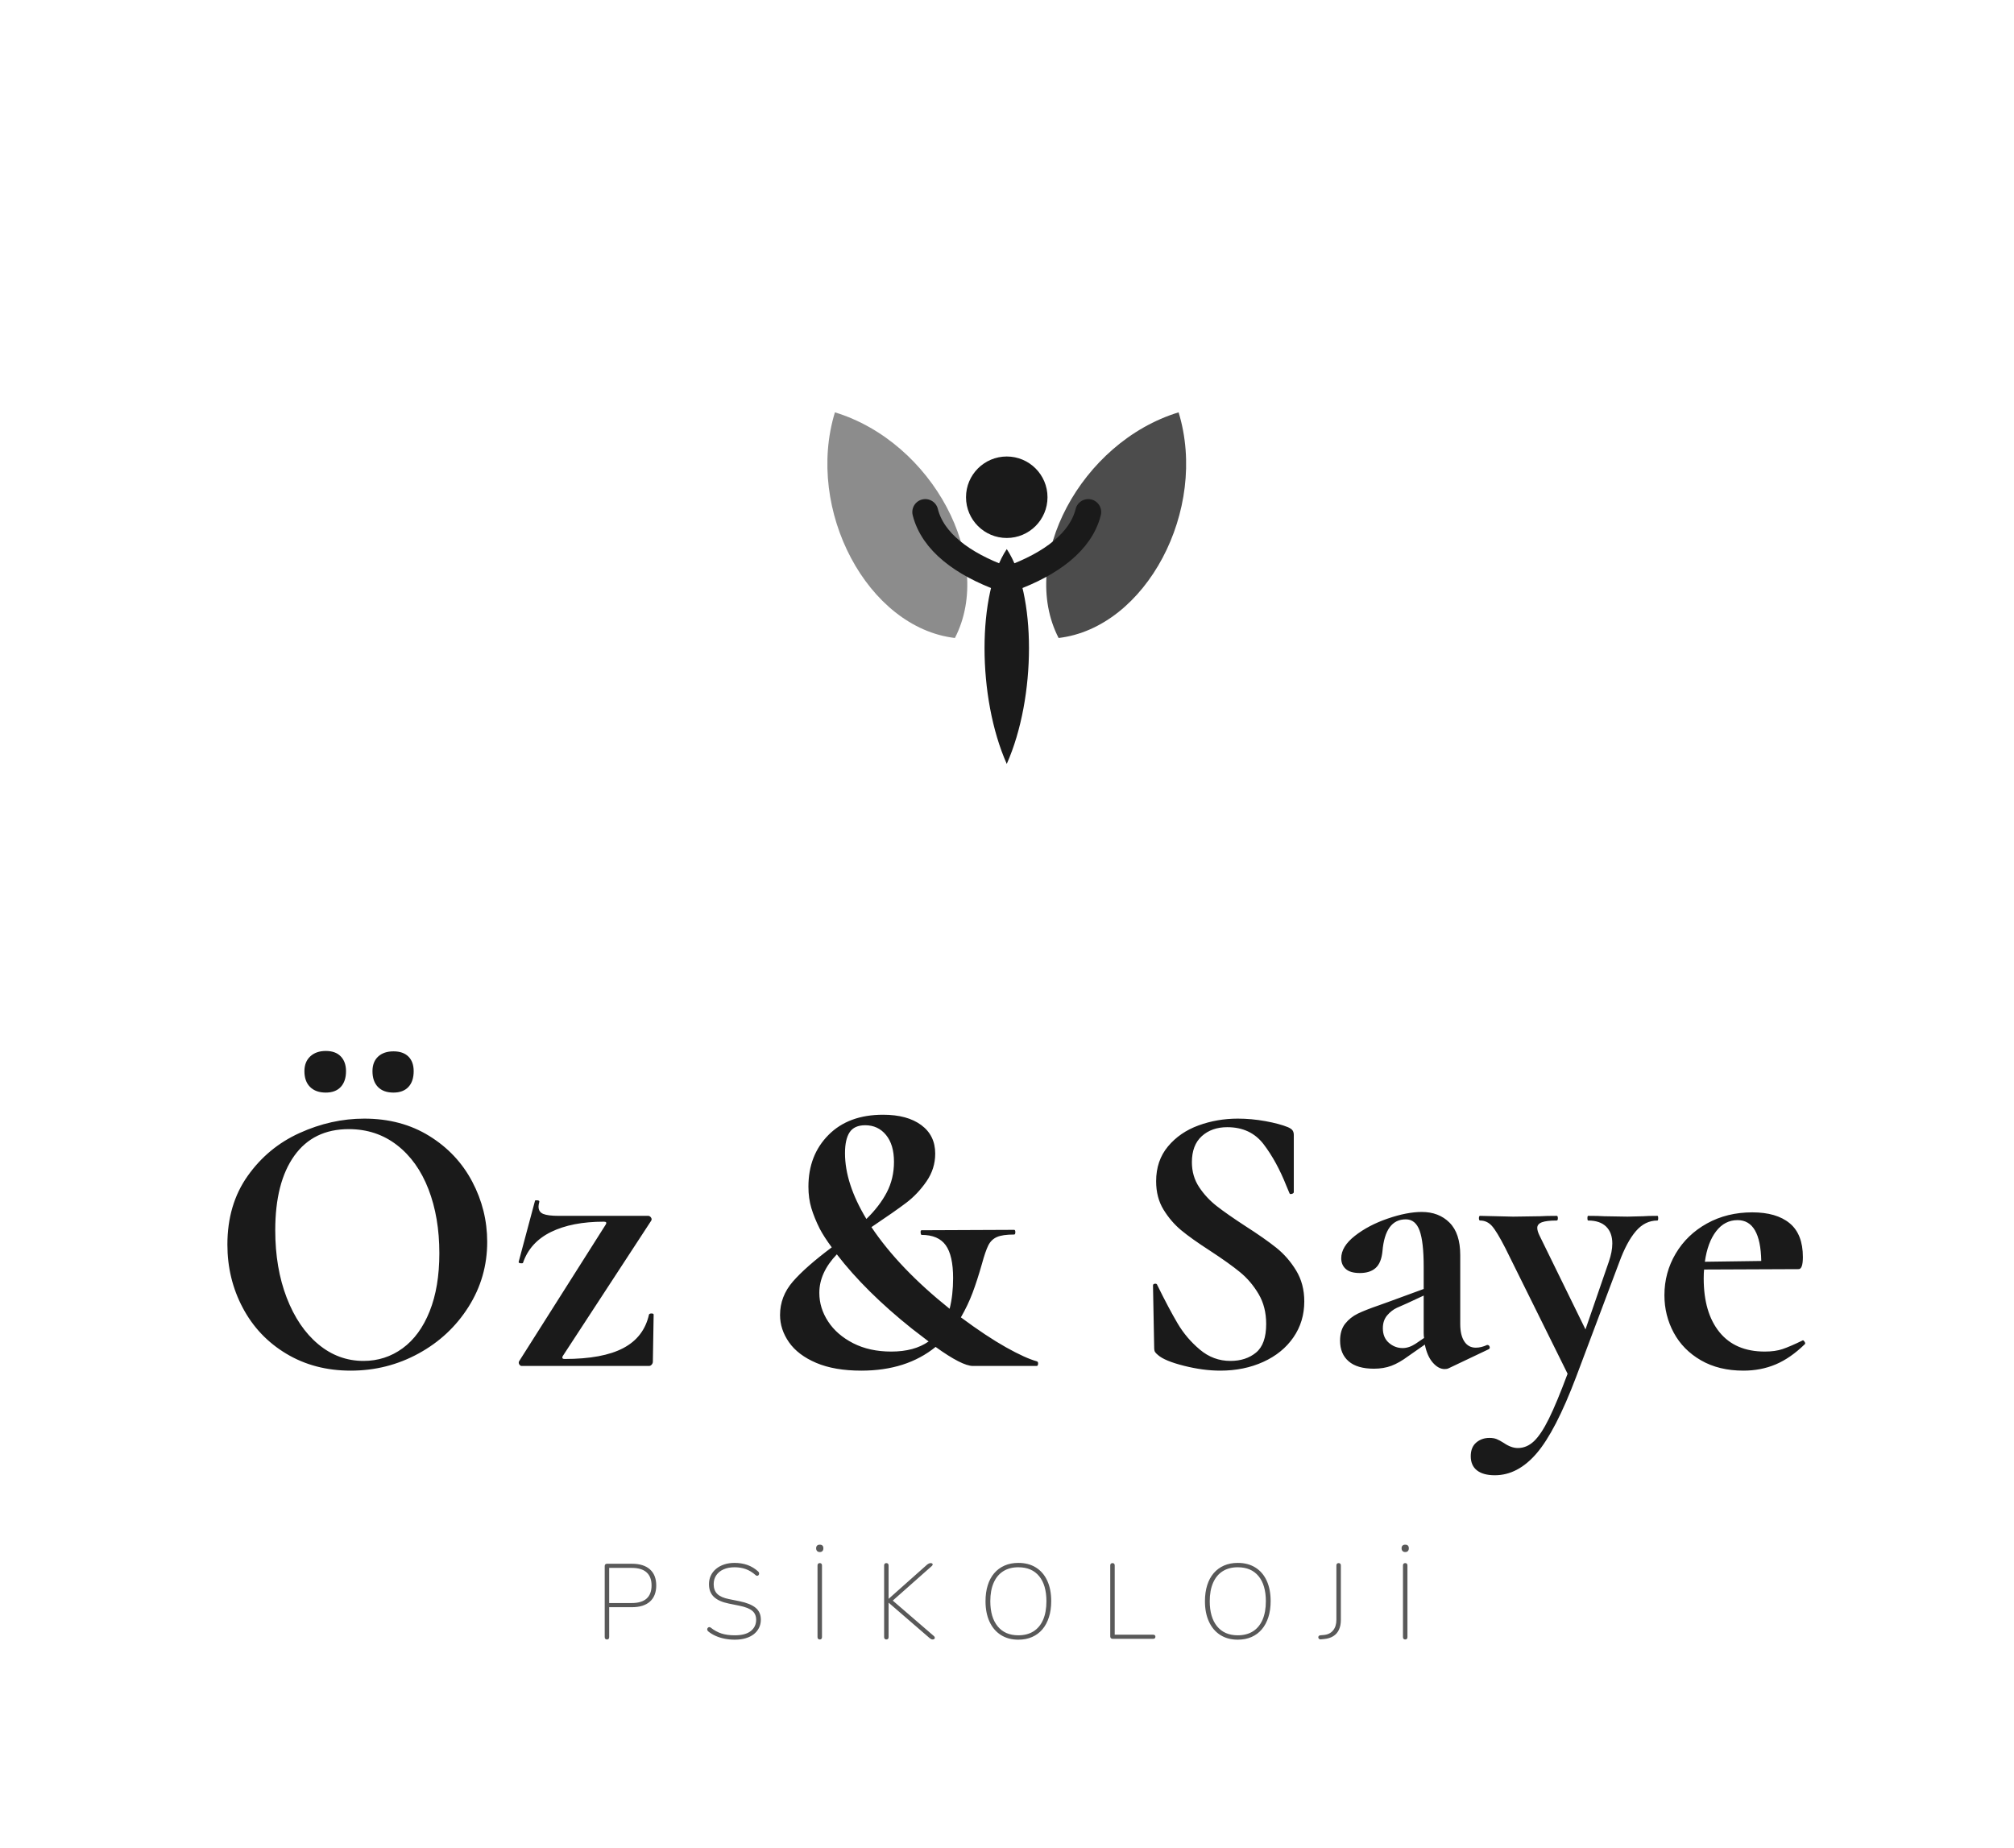
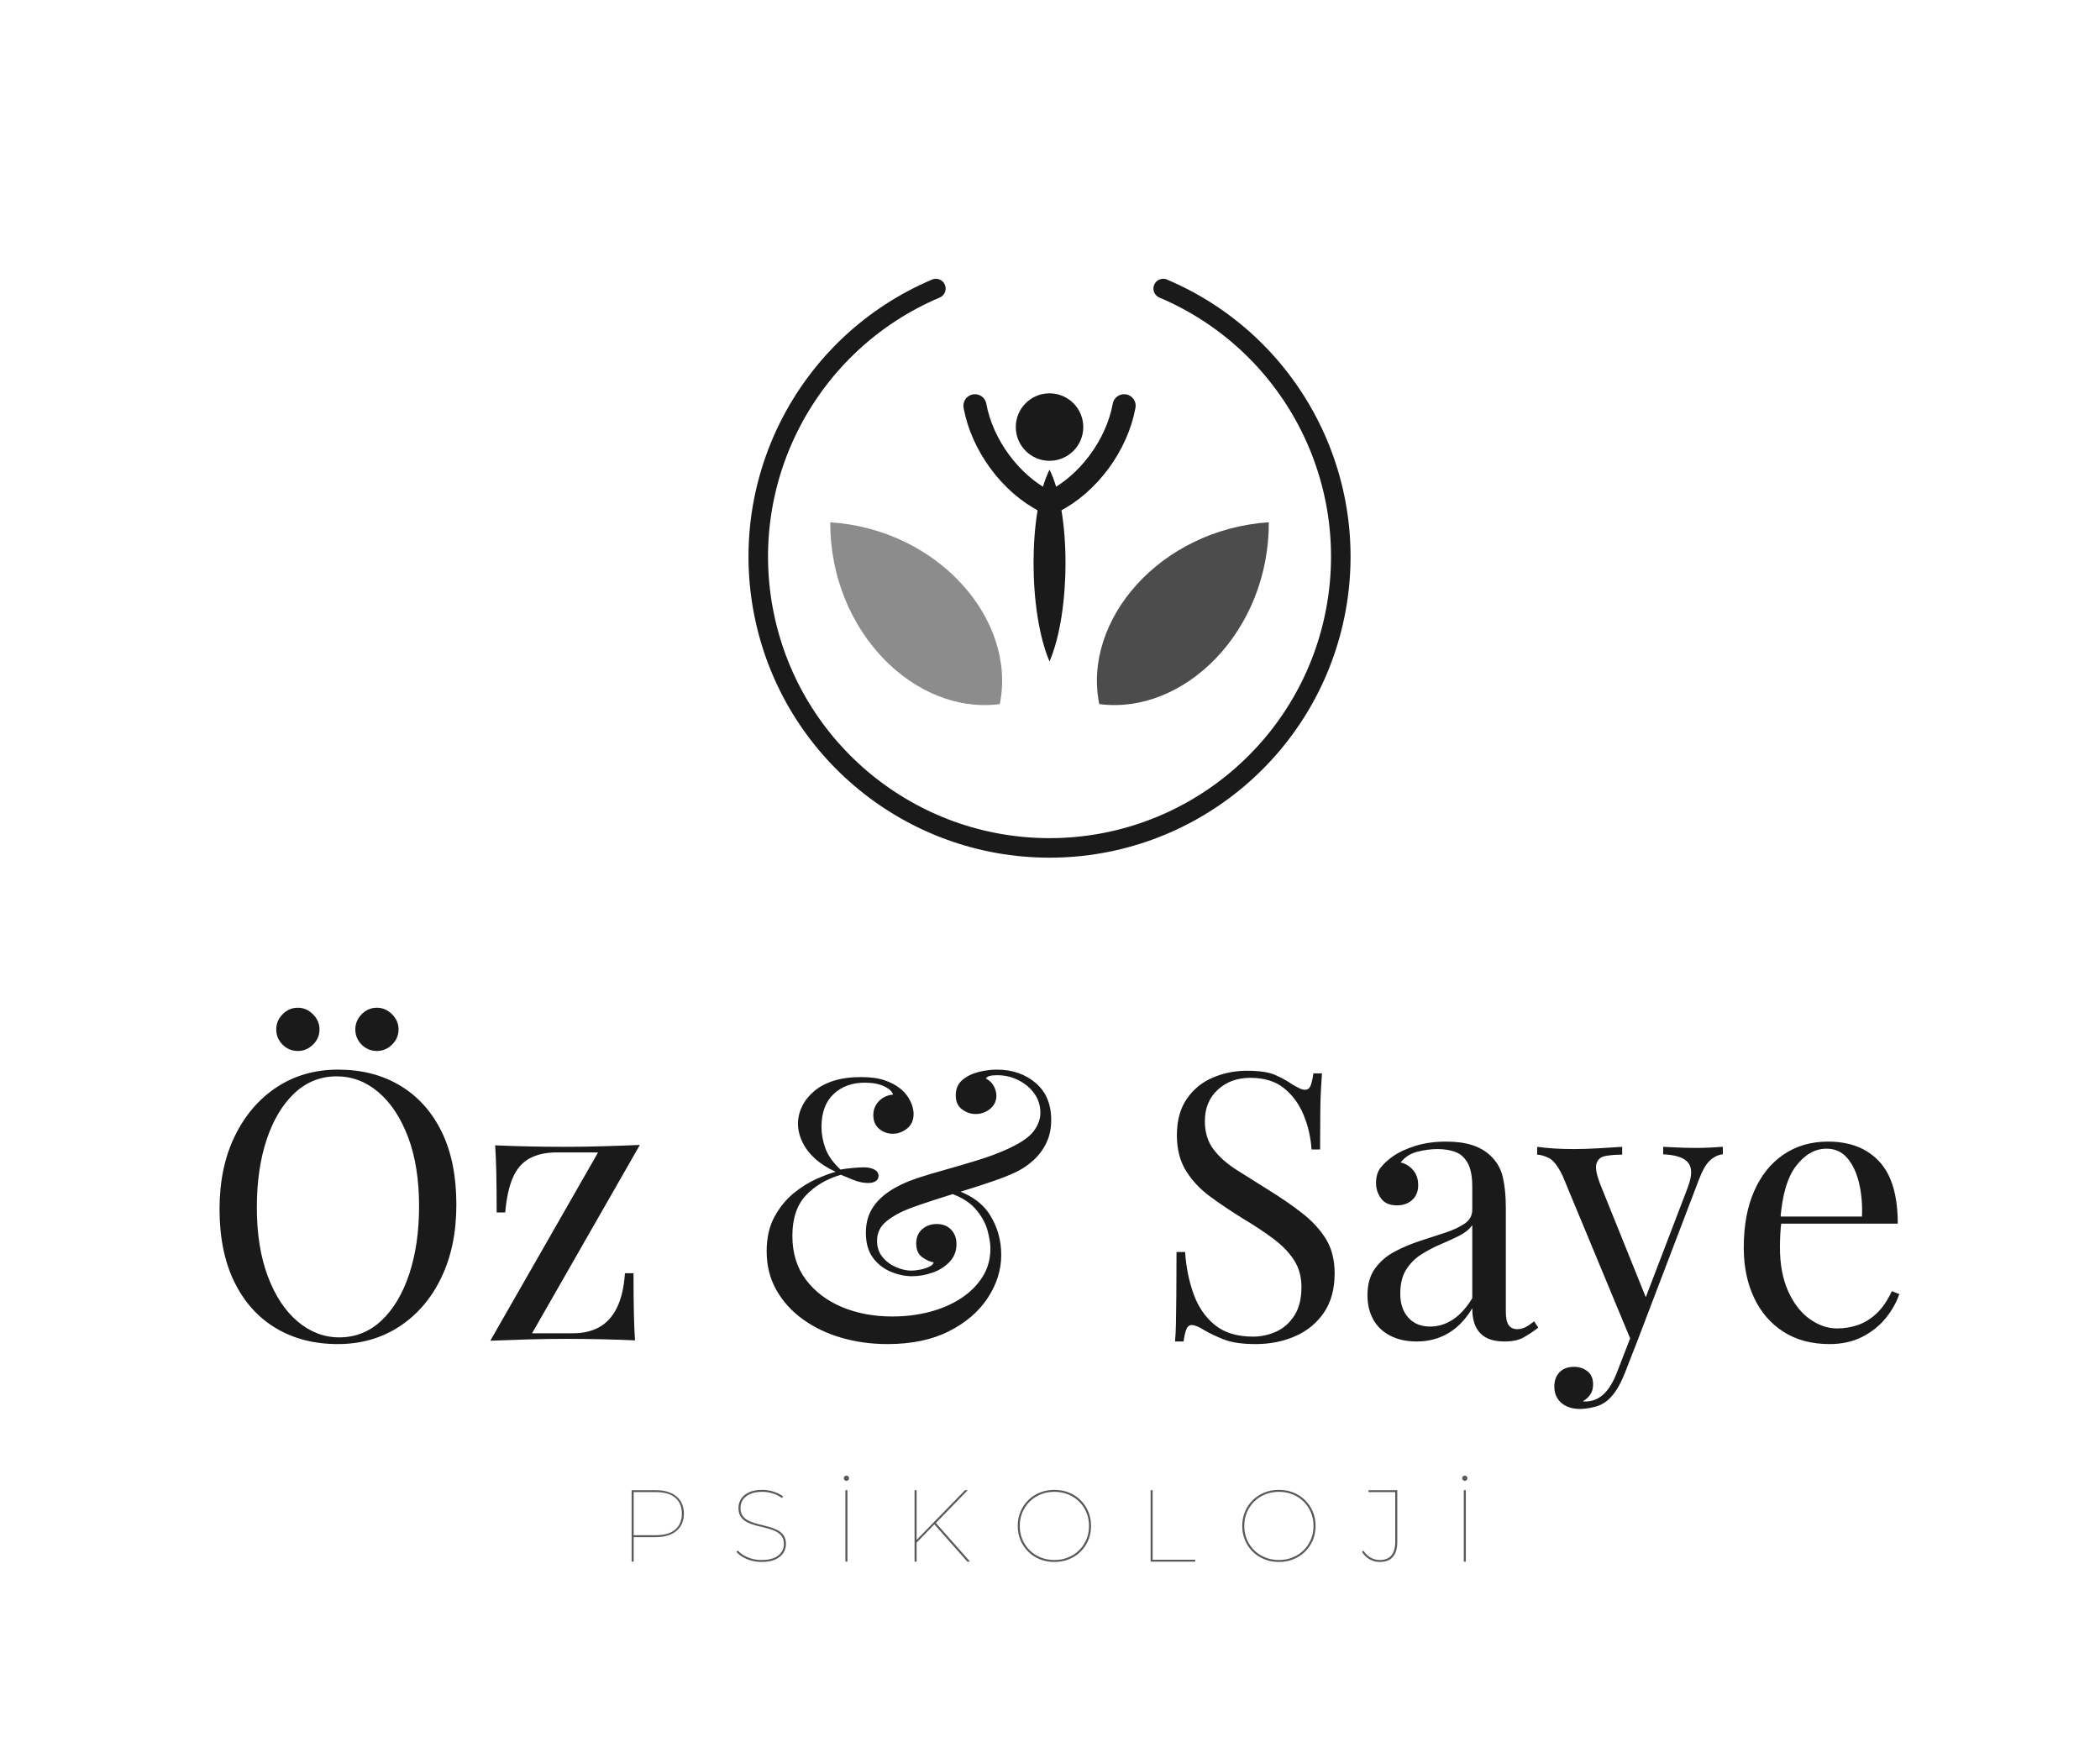
- <svg xmlns="http://www.w3.org/2000/svg" width="870" height="798" viewBox="0 0 870 798">
-   <g transform="translate(274.8947 90) scale(1.6)">
-     <path d="M0 0 C-13 -9 -13 -33 0 -46 C13 -33 13 -9 0 0 Z" fill="#1A1A1A" fill-opacity="0.5" transform="translate(86 116) rotate(-28) scale(1.5)" />
-     <path d="M0 0 C-13 -9 -13 -33 0 -46 C13 -33 13 -9 0 0 Z" fill="#1A1A1A" fill-opacity="0.78" transform="translate(114 116) rotate(28) scale(1.5)" />
-     <circle cx="100" cy="78" r="11" fill="#1A1A1A" />
-     <path d="M100 92 C92 104 92 132 100 150 C108 132 108 104 100 92 Z" fill="#1A1A1A" />
-     <path d="M99 100 C88 96 80 90 78 82" stroke="#1A1A1A" stroke-width="7" stroke-linecap="round" fill="none" />
-     <path d="M101 100 C112 96 120 90 122 82" stroke="#1A1A1A" stroke-width="7" stroke-linecap="round" fill="none" />
+ <svg xmlns="http://www.w3.org/2000/svg" width="946" height="794" viewBox="0 0 946 794">
+   <g transform="translate(312.788 90) scale(1.6)">
+     <path d="M132 25 A82 82 0 1 1 68 25" fill="none" stroke="#1A1A1A" stroke-width="5.5" stroke-linecap="round" />
+     <path d="M0 0 C-14 -10 -15 -34 0 -50 C15 -34 14 -10 0 0 Z" fill="#1A1A1A" fill-opacity="0.5" transform="translate(86 142) rotate(-43) scale(1.4)" />
+     <path d="M0 0 C-14 -10 -15 -34 0 -50 C15 -34 14 -10 0 0 Z" fill="#1A1A1A" fill-opacity="0.78" transform="translate(114 142) rotate(43) scale(1.4)" />
+     <circle cx="100" cy="64" r="9.5" fill="#1A1A1A" />
+     <path d="M100 76 C94 88 94 116 100 130 C106 116 106 88 100 76 Z" fill="#1A1A1A" />
+     <path d="M99 85 C89 80 81 69 79 58" stroke="#1A1A1A" stroke-width="6.5" stroke-linecap="round" fill="none" />
+     <path d="M101 85 C111 80 119 69 121 58" stroke="#1A1A1A" stroke-width="6.5" stroke-linecap="round" fill="none" />
  </g>
-   <path d="M61.49 2.02Q45.86 2.02 33.68 -5.29Q21.5 -12.6 14.87 -25.12Q8.23 -37.63 8.23 -52.42L8.23 -52.42Q8.23 -69.72 16.97 -82.07Q25.7 -94.42 39.4 -100.63Q53.09 -106.85 67.37 -106.85L67.37 -106.85Q83.33 -106.85 95.42 -99.37Q107.52 -91.9 113.99 -79.63Q120.46 -67.37 120.46 -53.59L120.46 -53.59Q120.46 -38.3 112.39 -25.54Q104.33 -12.77 90.8 -5.38Q77.28 2.02 61.49 2.02L61.49 2.02M67.03 -2.18Q76.44 -2.18 83.92 -7.64Q91.39 -13.1 95.59 -23.6Q99.79 -34.1 99.79 -48.72L99.79 -48.72Q99.79 -64.18 95.09 -76.36Q90.38 -88.54 81.48 -95.42Q72.58 -102.31 60.65 -102.31L60.65 -102.31Q45.36 -102.31 37.13 -90.8Q28.9 -79.3 28.9 -58.63L28.9 -58.63Q28.9 -42.34 33.85 -29.48Q38.81 -16.63 47.46 -9.41Q56.11 -2.18 67.03 -2.18L67.03 -2.18M50.74 -118.1Q46.37 -118.1 43.93 -120.54Q41.5 -122.98 41.5 -127.34L41.5 -127.34Q41.5 -131.38 44.02 -133.73Q46.54 -136.08 50.74 -136.08L50.74 -136.08Q54.94 -136.08 57.2 -133.73Q59.47 -131.38 59.47 -127.34L59.47 -127.34Q59.47 -122.98 57.2 -120.54Q54.94 -118.1 50.74 -118.1L50.74 -118.1M79.97 -118.1Q75.6 -118.1 73.25 -120.54Q70.9 -122.98 70.9 -127.34L70.9 -127.34Q70.9 -131.38 73.33 -133.64Q75.77 -135.91 79.97 -135.91L79.97 -135.91Q84.17 -135.91 86.44 -133.64Q88.7 -131.38 88.7 -127.34L88.7 -127.34Q88.7 -122.98 86.44 -120.54Q84.17 -118.1 79.97 -118.1L79.97 -118.1 M171.7 -61.15Q172.37 -62.33 170.86 -62.33L170.86 -62.33Q157.08 -62.33 148.01 -57.88Q138.94 -53.42 135.91 -44.52L135.91 -44.52Q135.91 -44.35 135.24 -44.35L135.24 -44.35Q133.9 -44.35 134.06 -45.02L134.06 -45.02L141.12 -71.4Q141.12 -71.57 141.79 -71.57L141.79 -71.57Q143.14 -71.57 142.97 -70.9L142.97 -70.9Q142.63 -69.55 142.63 -68.88L142.63 -68.88Q142.63 -66.53 144.65 -65.69Q146.66 -64.85 151.37 -64.85L151.37 -64.85L190.01 -64.85Q190.68 -64.85 191.18 -64.18Q191.69 -63.5 191.35 -62.83L191.35 -62.83L153.05 -4.2Q152.54 -3.02 153.89 -3.02L153.89 -3.02Q170.35 -3.02 179.26 -7.73Q188.16 -12.43 190.34 -22.18L190.34 -22.18Q190.51 -22.68 191.44 -22.68Q192.36 -22.68 192.36 -22.18L192.36 -22.18L192.02 -1.85Q192.02 -1.18 191.52 -0.59Q191.02 0 190.34 0L190.34 0L135.41 0Q134.74 0 134.32 -0.67Q133.9 -1.34 134.23 -2.02L134.23 -2.02L171.7 -61.15  M296.18 -88.2Q296.18 -95.59 292.74 -99.79Q289.3 -103.99 283.75 -103.99L283.75 -103.99Q279.05 -103.99 277.03 -100.97Q275.02 -97.94 275.02 -91.9L275.02 -91.9Q275.02 -78.79 284.26 -63.5L284.26 -63.5Q289.97 -69.05 293.08 -75.01Q296.18 -80.98 296.18 -88.2L296.18 -88.2M246.96 -22.01Q246.96 -30.07 252.5 -36.46Q258.05 -42.84 269.3 -51.24L269.3 -51.24Q265.94 -55.78 264.1 -59.3L264.1 -59.3Q261.74 -64.01 260.48 -68.21Q259.22 -72.41 259.22 -77.45L259.22 -77.45Q259.22 -91.06 267.88 -99.79Q276.53 -108.53 291.48 -108.53L291.48 -108.53Q301.9 -108.53 307.94 -104.08Q313.99 -99.62 313.99 -91.73L313.99 -91.73Q313.99 -85.18 310.21 -79.72Q306.43 -74.26 301.56 -70.56Q296.69 -66.86 286.44 -59.98L286.44 -59.98Q298.37 -42.17 320.21 -24.7L320.21 -24.7Q321.72 -30.58 321.72 -37.97L321.72 -37.97Q321.72 -47.71 318.53 -52.16Q315.34 -56.62 308.11 -56.62L308.11 -56.62Q307.78 -56.62 307.69 -57.62Q307.61 -58.63 308.11 -58.63L308.11 -58.63L348.1 -58.8Q348.6 -58.8 348.6 -57.79Q348.6 -56.78 348.1 -56.78L348.1 -56.78Q343.06 -56.78 340.62 -55.69Q338.18 -54.6 336.92 -52.08Q335.66 -49.56 334.15 -44.02L334.15 -44.02Q332.14 -36.96 330.12 -31.58Q328.1 -26.21 325.08 -21L325.08 -21Q336.17 -12.77 344.57 -8.06Q352.97 -3.36 357.84 -2.02L357.84 -2.02Q358.51 -1.85 358.43 -0.92Q358.34 0 357.84 0L357.84 0L330.29 0Q325.58 0 314.16 -8.23L314.16 -8.23Q301.56 2.02 282.07 2.02L282.07 2.02Q270.48 2.02 262.58 -1.34Q254.69 -4.7 250.82 -10.25Q246.96 -15.79 246.96 -22.01L246.96 -22.01M263.93 -31.58Q263.93 -25.03 267.71 -19.24Q271.49 -13.44 278.54 -9.83Q285.6 -6.22 295.01 -6.22L295.01 -6.22Q304.92 -6.22 311.14 -10.58L311.14 -10.58L303.91 -16.13Q283.92 -32.09 271.49 -48.22L271.49 -48.22Q263.93 -40.32 263.93 -31.58L263.93 -31.58  M424.87 -88.03Q424.87 -81.98 427.98 -77.28Q431.09 -72.58 435.62 -69.05Q440.16 -65.52 447.89 -60.48L447.89 -60.48Q456.29 -55.1 461.33 -51.07Q466.37 -47.04 469.9 -41.24Q473.42 -35.45 473.42 -27.89L473.42 -27.89Q473.42 -19.15 468.72 -12.35Q464.02 -5.54 455.7 -1.76Q447.38 2.02 437.14 2.02L437.14 2.02Q429.74 2.02 421.43 -0.08Q413.11 -2.18 410.26 -4.7L410.26 -4.7Q409.42 -5.38 409 -5.96Q408.58 -6.55 408.58 -7.9L408.58 -7.9L408.07 -34.61L408.07 -34.78Q408.07 -35.45 408.91 -35.53Q409.75 -35.62 409.92 -34.94L409.92 -34.94Q414.96 -24.7 418.74 -18.31Q422.52 -11.93 428.32 -7.06Q434.11 -2.18 441.5 -2.18L441.5 -2.18Q448.22 -2.18 452.59 -5.8Q456.96 -9.41 456.96 -18.14L456.96 -18.14Q456.96 -25.54 453.68 -31.08Q450.41 -36.62 445.7 -40.49Q441 -44.35 432.77 -49.73L432.77 -49.73Q424.7 -54.94 420.25 -58.63Q415.8 -62.33 412.61 -67.54Q409.42 -72.74 409.42 -79.8L409.42 -79.8Q409.42 -88.7 414.54 -94.84Q419.66 -100.97 427.73 -103.91Q435.79 -106.85 444.7 -106.85L444.7 -106.85Q450.58 -106.85 456.62 -105.76Q462.67 -104.66 466.37 -103.15L466.37 -103.15Q467.88 -102.48 468.38 -101.72Q468.89 -100.97 468.89 -99.79L468.89 -99.79L468.89 -75.1Q468.89 -74.59 468.05 -74.34Q467.21 -74.09 467.04 -74.59L467.04 -74.59L465.7 -77.78Q461.5 -88.37 455.87 -95.76Q450.24 -103.15 440.16 -103.15L440.16 -103.15Q433.44 -103.15 429.16 -99.29Q424.87 -95.42 424.87 -88.03L424.87 -88.03 M535.75 1.01Q535.08 1.34 534.07 1.34L534.07 1.34Q531.38 1.34 528.95 -1.43Q526.51 -4.2 525.5 -9.24L525.5 -9.24L518.28 -4.2Q514.42 -1.34 511.06 -0.08Q507.7 1.18 503.5 1.18L503.5 1.18Q496.27 1.18 492.58 -2.02Q488.88 -5.21 488.88 -10.92L488.88 -10.92Q488.88 -15.46 491.06 -18.23Q493.25 -21 496.52 -22.6Q499.8 -24.19 505.68 -26.21L505.68 -26.21L509.88 -27.72L525 -33.26L525 -42.84Q525 -53.59 523.24 -58.46Q521.47 -63.34 517.27 -63.34L517.27 -63.34Q508.37 -63.34 507.19 -49.56L507.19 -49.56Q506.69 -44.52 504.25 -42.34Q501.82 -40.15 497.45 -40.15L497.45 -40.15Q493.25 -40.15 491.32 -41.92Q489.38 -43.68 489.38 -46.54L489.38 -46.54Q489.38 -51.58 495.26 -56.2Q501.14 -60.82 509.46 -63.67Q517.78 -66.53 524.16 -66.53L524.16 -66.53Q531.55 -66.53 536.17 -61.91Q540.79 -57.29 540.79 -47.88L540.79 -47.88L540.79 -18.14Q540.79 -13.27 542.56 -10.58Q544.32 -7.9 547.51 -7.9L547.51 -7.9Q549.86 -7.9 552.38 -9.07L552.38 -9.07L552.55 -9.07Q553.22 -9.07 553.48 -8.32Q553.73 -7.56 553.06 -7.22L553.06 -7.22L535.75 1.01M507.36 -16.3Q507.36 -12.26 509.96 -10Q512.57 -7.73 515.93 -7.73L515.93 -7.73Q518.62 -7.73 521.47 -9.58L521.47 -9.58L525.17 -12.1Q525 -12.94 525 -14.28L525 -14.28L525 -30.41L517.78 -27.05Q515.76 -26.21 513.41 -25.12Q511.06 -24.02 509.21 -21.84Q507.36 -19.66 507.36 -16.3L507.36 -16.3 M625.97 -64.85Q626.3 -64.85 626.3 -63.84Q626.3 -62.83 625.97 -62.83L625.97 -62.83Q620.59 -62.83 616.64 -58.21Q612.7 -53.59 609.5 -44.86L609.5 -44.86L590.86 4.7Q581.95 28.22 573.8 37.72Q565.66 47.21 555.74 47.21L555.74 47.21Q550.7 47.21 548.02 45.11Q545.33 43.01 545.33 38.98L545.33 38.98Q545.33 35.11 547.68 33.1Q550.03 31.08 553.39 31.08L553.39 31.08Q555.24 31.08 556.5 31.58Q557.76 32.09 559.61 33.26L559.61 33.26Q562.8 35.45 565.66 35.45L565.66 35.45Q569.52 35.45 572.63 32.51Q575.74 29.57 579.1 22.76Q582.46 15.96 587.16 3.36L587.16 3.36L560.28 -50.9Q556.58 -58.13 554.48 -60.48Q552.38 -62.83 549.36 -62.83L549.36 -62.83Q548.86 -62.83 548.86 -63.84Q548.86 -64.85 549.36 -64.85L549.36 -64.85L563.64 -64.51L575.23 -64.68Q577.92 -64.85 582.46 -64.85L582.46 -64.85Q582.96 -64.85 582.96 -63.84Q582.96 -62.83 582.46 -62.83L582.46 -62.83Q578.09 -62.83 576.07 -62.08Q574.06 -61.32 574.06 -59.64L574.06 -59.64Q574.06 -58.3 575.06 -56.28L575.06 -56.28L594.89 -15.79L604.97 -45.02Q606.48 -49.39 606.48 -52.92L606.48 -52.92Q606.48 -57.62 603.79 -60.23Q601.1 -62.83 596.06 -62.83L596.06 -62.83Q595.73 -62.83 595.73 -63.84Q595.73 -64.85 596.06 -64.85L596.06 -64.85Q600.6 -64.85 602.95 -64.68L602.95 -64.68L613.03 -64.51L619.75 -64.68Q621.77 -64.85 625.97 -64.85L625.97 -64.85 M663.1 2.02Q652.51 2.02 644.78 -2.44Q637.06 -6.89 633.02 -14.36Q628.99 -21.84 628.99 -30.58L628.99 -30.58Q628.99 -40.32 633.86 -48.55Q638.74 -56.78 647.39 -61.57Q656.04 -66.36 666.96 -66.36L666.96 -66.36Q677.38 -66.36 683.09 -61.66Q688.8 -56.95 688.8 -47.04L688.8 -47.04Q688.8 -41.83 686.95 -41.83L686.95 -41.83L646.13 -41.66Q645.96 -40.32 645.96 -37.8L645.96 -37.8Q645.96 -23.02 652.76 -14.62Q659.57 -6.22 672.34 -6.22L672.34 -6.22Q676.87 -6.22 680.06 -7.31Q683.26 -8.4 688.46 -10.92L688.46 -10.92L688.8 -11.09Q689.14 -11.09 689.56 -10.42Q689.98 -9.74 689.64 -9.41L689.64 -9.41Q683.42 -3.36 677.04 -0.67Q670.66 2.02 663.1 2.02L663.1 2.02M646.46 -45.02L670.82 -45.36Q670.49 -63 660.58 -63L660.58 -63Q655.03 -63 651.34 -58.21Q647.64 -53.42 646.46 -45.02L646.46 -45.02" fill="#1A1A1A" transform="translate(90.00 590.08)" />
-   <path d="M5.38 0.28L5.38 0.28Q4.92 0.28 4.67 0Q4.42 -0.28 4.42 -0.74L4.42 -0.74L4.42 -31.42Q4.42 -31.92 4.69 -32.18Q4.97 -32.43 5.43 -32.43L5.43 -32.43L16.15 -32.43Q21.25 -32.43 23.97 -29.99Q26.68 -27.55 26.68 -23.05L26.68 -23.05Q26.68 -18.54 23.97 -16.1Q21.25 -13.66 16.15 -13.66L16.15 -13.66L6.35 -13.66L6.35 -0.74Q6.35 -0.28 6.12 0Q5.89 0.28 5.38 0.28M6.35 -30.64L6.35 -15.46L16.1 -15.46Q20.38 -15.46 22.52 -17.39Q24.66 -19.32 24.66 -23.05L24.66 -23.05Q24.66 -26.77 22.52 -28.7Q20.38 -30.64 16.1 -30.64L16.1 -30.64L6.35 -30.64 M60.6 0.37L60.6 0.37Q58.3 0.37 56.23 -0.05Q54.16 -0.46 52.39 -1.24Q50.61 -2.02 49.19 -3.17L49.19 -3.17Q48.87 -3.45 48.75 -3.77Q48.64 -4.09 48.75 -4.39Q48.87 -4.69 49.1 -4.88Q49.33 -5.06 49.65 -5.06Q49.97 -5.06 50.29 -4.78L50.29 -4.78Q52.45 -3.08 54.87 -2.3Q57.28 -1.52 60.6 -1.52L60.6 -1.52Q65.2 -1.52 67.52 -3.36Q69.84 -5.2 69.84 -8.23L69.84 -8.23Q69.84 -10.72 68.14 -12.12Q66.44 -13.52 62.57 -14.31L62.57 -14.31L58.02 -15.23Q53.7 -16.1 51.58 -18.12Q49.46 -20.15 49.46 -23.6L49.46 -23.6Q49.46 -25.67 50.27 -27.35Q51.07 -29.03 52.55 -30.24Q54.02 -31.46 56.04 -32.13Q58.07 -32.8 60.5 -32.8L60.5 -32.8Q63.54 -32.8 66.07 -31.9Q68.6 -31 70.67 -29.12L70.67 -29.12Q70.99 -28.84 71.08 -28.5Q71.18 -28.15 71.06 -27.85Q70.95 -27.55 70.74 -27.39Q70.53 -27.23 70.21 -27.23Q69.89 -27.23 69.57 -27.55L69.57 -27.55Q67.59 -29.3 65.38 -30.11Q63.17 -30.91 60.5 -30.91L60.5 -30.91Q57.79 -30.91 55.77 -30.01Q53.74 -29.12 52.61 -27.46Q51.49 -25.81 51.49 -23.6L51.49 -23.6Q51.49 -20.93 53.05 -19.39Q54.62 -17.85 58.11 -17.16L58.11 -17.16L62.67 -16.24Q67.36 -15.27 69.61 -13.41Q71.87 -11.55 71.87 -8.28L71.87 -8.28Q71.87 -6.35 71.08 -4.76Q70.3 -3.17 68.85 -2.02Q67.4 -0.87 65.31 -0.25Q63.22 0.37 60.6 0.37 M97.32 0.28L97.32 0.28Q96.86 0.28 96.6 0Q96.35 -0.28 96.35 -0.74L96.35 -0.74L96.35 -31.69Q96.35 -32.2 96.6 -32.45Q96.86 -32.71 97.32 -32.71L97.32 -32.71Q97.78 -32.71 98.03 -32.45Q98.28 -32.2 98.28 -31.69L98.28 -31.69L98.28 -0.74Q98.28 -0.28 98.05 0Q97.82 0.28 97.32 0.28M97.32 -37.49L97.32 -37.49Q96.58 -37.49 96.17 -37.93Q95.75 -38.36 95.75 -39.1L95.75 -39.1Q95.75 -39.88 96.17 -40.27Q96.58 -40.66 97.32 -40.66L97.32 -40.66Q98.1 -40.66 98.49 -40.27Q98.88 -39.88 98.88 -39.1L98.88 -39.1Q98.88 -38.36 98.49 -37.93Q98.1 -37.49 97.32 -37.49 M126.08 0.28L126.08 0.28Q125.62 0.28 125.37 0Q125.12 -0.28 125.12 -0.74L125.12 -0.74L125.12 -31.69Q125.12 -32.2 125.37 -32.45Q125.62 -32.71 126.08 -32.71L126.08 -32.71Q126.54 -32.71 126.79 -32.45Q127.05 -32.2 127.05 -31.69L127.05 -31.69L127.05 -17.34L127.14 -17.34L143.65 -32.02Q144.11 -32.38 144.48 -32.54Q144.85 -32.71 145.22 -32.71L145.22 -32.71Q145.68 -32.71 145.91 -32.52Q146.14 -32.34 146.09 -32.04Q146.05 -31.74 145.68 -31.42L145.68 -31.42L127.97 -15.73L128.06 -17.2L146.51 -1.29Q146.97 -0.92 147.01 -0.55Q147.06 -0.18 146.8 0.05Q146.55 0.28 146.09 0.28L146.09 0.28Q145.72 0.28 145.4 0.12Q145.08 -0.05 144.71 -0.37L144.71 -0.37L127.14 -15.55L127.05 -15.55L127.05 -0.74Q127.05 -0.28 126.82 0Q126.59 0.28 126.08 0.28 M183.09 0.37L183.09 0.37Q178.72 0.37 175.55 -1.66Q172.37 -3.68 170.65 -7.41Q168.92 -11.13 168.92 -16.24L168.92 -16.24Q168.92 -20.1 169.89 -23.16Q170.85 -26.22 172.69 -28.36Q174.53 -30.5 177.16 -31.65Q179.78 -32.8 183.09 -32.8L183.09 -32.8Q187.51 -32.8 190.7 -30.8Q193.9 -28.8 195.6 -25.09Q197.3 -21.39 197.3 -16.28L197.3 -16.28Q197.3 -12.42 196.31 -9.34Q195.33 -6.26 193.49 -4.09Q191.65 -1.93 189.02 -0.78Q186.4 0.37 183.09 0.37M183.09 -1.52L183.09 -1.52Q186.95 -1.52 189.67 -3.24Q192.38 -4.97 193.81 -8.26Q195.23 -11.55 195.23 -16.24L195.23 -16.24Q195.23 -23.23 192.08 -27.07Q188.93 -30.91 183.09 -30.91L183.09 -30.91Q179.27 -30.91 176.56 -29.19Q173.84 -27.46 172.42 -24.17Q170.99 -20.88 170.99 -16.24L170.99 -16.24Q170.99 -9.29 174.17 -5.4Q177.34 -1.52 183.09 -1.52 M241.29 0L223.81 0Q223.35 0 223.08 -0.28Q222.8 -0.55 222.8 -1.01L222.8 -1.01L222.8 -31.69Q222.8 -32.2 223.05 -32.45Q223.31 -32.71 223.77 -32.71L223.77 -32.71Q224.23 -32.71 224.48 -32.45Q224.73 -32.2 224.73 -31.69L224.73 -31.69L224.73 -1.79L241.29 -1.79Q241.8 -1.79 242.05 -1.56Q242.31 -1.33 242.31 -0.92L242.31 -0.92Q242.31 -0.46 242.05 -0.23Q241.8 0 241.29 0L241.29 0 M277.88 0.37L277.88 0.37Q273.51 0.37 270.33 -1.66Q267.16 -3.68 265.44 -7.41Q263.71 -11.13 263.71 -16.24L263.71 -16.24Q263.71 -20.1 264.68 -23.16Q265.64 -26.22 267.48 -28.36Q269.32 -30.5 271.94 -31.65Q274.57 -32.8 277.88 -32.8L277.88 -32.8Q282.29 -32.8 285.49 -30.8Q288.69 -28.8 290.39 -25.09Q292.09 -21.39 292.09 -16.28L292.09 -16.28Q292.09 -12.42 291.1 -9.34Q290.11 -6.26 288.27 -4.09Q286.43 -1.93 283.81 -0.78Q281.19 0.37 277.88 0.37M277.88 -1.52L277.88 -1.52Q281.74 -1.52 284.46 -3.24Q287.17 -4.97 288.6 -8.26Q290.02 -11.55 290.02 -16.24L290.02 -16.24Q290.02 -23.23 286.87 -27.07Q283.72 -30.91 277.88 -30.91L277.88 -30.91Q274.06 -30.91 271.35 -29.19Q268.63 -27.46 267.21 -24.17Q265.78 -20.88 265.78 -16.24L265.78 -16.24Q265.78 -9.29 268.95 -5.4Q272.13 -1.52 277.88 -1.52 M315.2 0.09L313.73 0.23Q313.22 0.28 312.94 -0.02Q312.67 -0.32 312.67 -0.69L312.67 -0.69Q312.67 -0.97 312.88 -1.22Q313.08 -1.47 313.54 -1.52L313.54 -1.52L315.06 -1.66Q317.64 -1.89 319.06 -3.63Q320.49 -5.38 320.49 -8.23L320.49 -8.23L320.49 -31.69Q320.49 -32.2 320.74 -32.45Q320.99 -32.71 321.45 -32.71L321.45 -32.71Q321.91 -32.71 322.17 -32.45Q322.42 -32.2 322.42 -31.69L322.42 -31.69L322.42 -8.14Q322.42 -5.7 321.59 -3.93Q320.76 -2.16 319.15 -1.15Q317.54 -0.14 315.2 0.09L315.2 0.09 M350.22 0.28L350.22 0.28Q349.76 0.28 349.5 0Q349.25 -0.28 349.25 -0.74L349.25 -0.74L349.25 -31.69Q349.25 -32.2 349.5 -32.45Q349.76 -32.71 350.22 -32.71L350.22 -32.71Q350.68 -32.71 350.93 -32.45Q351.18 -32.2 351.18 -31.69L351.18 -31.69L351.18 -0.74Q351.18 -0.28 350.95 0Q350.72 0.28 350.22 0.28M350.22 -37.49L350.22 -37.49Q349.48 -37.49 349.07 -37.93Q348.65 -38.36 348.65 -39.1L348.65 -39.1Q348.65 -39.88 349.07 -40.27Q349.48 -40.66 350.22 -40.66L350.22 -40.66Q351 -40.66 351.39 -40.27Q351.78 -39.88 351.78 -39.1L351.78 -39.1Q351.78 -38.36 351.39 -37.93Q351 -37.49 350.22 -37.49" fill="#1A1A1A" fill-opacity="0.72" transform="translate(256.80 707.95)" />
+   <path d="M62.33 -121.3L62.33 -121.3Q78.29 -121.3 90.3 -114.07Q102.31 -106.85 108.95 -93.32Q115.58 -79.8 115.58 -60.48L115.58 -60.48Q115.58 -41.66 108.78 -27.55Q101.98 -13.44 89.88 -5.54Q77.78 2.35 62.16 2.35L62.16 2.35Q46.2 2.35 34.19 -4.87Q22.18 -12.1 15.54 -25.7Q8.9 -39.31 8.9 -58.46L8.9 -58.46Q8.9 -77.28 15.79 -91.39Q22.68 -105.5 34.69 -113.4Q46.7 -121.3 62.33 -121.3M61.66 -118.27L61.66 -118.27Q50.74 -118.27 42.67 -110.71Q34.61 -103.15 30.16 -89.88Q25.7 -76.61 25.7 -59.14L25.7 -59.14Q25.7 -41.33 30.66 -28.14Q35.62 -14.95 44.1 -7.81Q52.58 -0.67 62.83 -0.67L62.83 -0.67Q73.75 -0.67 81.82 -8.23Q89.88 -15.79 94.33 -29.15Q98.78 -42.5 98.78 -59.81L98.78 -59.81Q98.78 -77.78 93.83 -90.89Q88.87 -103.99 80.47 -111.13Q72.07 -118.27 61.66 -118.27M79.8 -149.18L79.8 -149.18Q83.66 -149.18 86.6 -146.24Q89.54 -143.3 89.54 -139.44L89.54 -139.44Q89.54 -135.41 86.6 -132.55Q83.66 -129.7 79.8 -129.7L79.8 -129.7Q75.77 -129.7 72.91 -132.55Q70.06 -135.41 70.06 -139.44L70.06 -139.44Q70.06 -143.3 72.91 -146.24Q75.77 -149.18 79.8 -149.18M44.18 -149.18L44.18 -149.18Q48.05 -149.18 50.99 -146.24Q53.93 -143.3 53.93 -139.44L53.93 -139.44Q53.93 -135.41 50.99 -132.55Q48.05 -129.7 44.18 -129.7L44.18 -129.7Q40.15 -129.7 37.3 -132.55Q34.44 -135.41 34.44 -139.44L34.44 -139.44Q34.44 -143.3 37.3 -146.24Q40.15 -149.18 44.18 -149.18 M198.24 -87.36L198.24 -87.36L149.69 -2.52L168.17 -2.52Q174.89 -2.52 179.84 -5.21Q184.8 -7.9 187.82 -13.86Q190.85 -19.82 191.52 -29.57L191.52 -29.57L195.38 -29.57Q195.38 -18.82 195.55 -11.42Q195.72 -4.03 196.06 0.67L196.06 0.67Q188.66 0.34 180.68 0.17Q172.7 0 164.81 0L164.81 0Q156.41 0 147.67 0.25Q138.94 0.5 130.87 0.84L130.87 0.84L179.42 -84L160.94 -84Q153.55 -84 148.6 -81.31Q143.64 -78.62 141.04 -72.66Q138.43 -66.7 137.59 -56.95L137.59 -56.95L133.73 -56.95Q133.73 -67.87 133.56 -75.18Q133.39 -82.49 133.06 -87.19L133.06 -87.19Q140.45 -86.86 148.43 -86.69Q156.41 -86.52 164.3 -86.52L164.3 -86.52Q172.7 -86.52 181.44 -86.77Q190.18 -87.02 198.24 -87.36  M297.86 -117.94L297.86 -117.94Q304.25 -117.94 308.45 -116.51Q312.65 -115.08 315.34 -112.9L315.34 -112.9Q317.52 -111.22 318.86 -109.2Q320.21 -107.18 320.88 -105.17Q321.55 -103.15 321.55 -101.3L321.55 -101.3Q321.55 -97.1 318.61 -94.75Q315.67 -92.4 312.14 -92.4L312.14 -92.4Q308.78 -92.4 306.1 -94.58Q303.41 -96.77 303.41 -100.8L303.41 -100.8Q303.41 -104.5 305.93 -107.1Q308.45 -109.7 312.31 -110.04L312.31 -110.04Q311.64 -112.22 308.2 -113.82Q304.75 -115.42 299.54 -115.42L299.54 -115.42Q290.98 -115.42 285.52 -110.29Q280.06 -105.17 280.06 -95.42L280.06 -95.42Q280.06 -90.72 281.82 -85.85Q283.58 -80.98 288.62 -76.27L288.62 -76.27Q291.48 -76.78 294.5 -77.03Q297.53 -77.28 299.04 -77.28L299.04 -77.28Q302.06 -77.28 303.91 -76.27Q305.76 -75.26 305.76 -73.42L305.76 -73.42Q305.76 -71.9 304.5 -71.06Q303.24 -70.22 301.06 -70.22L301.06 -70.22Q297.86 -70.22 294.34 -71.65Q290.81 -73.08 288.79 -73.92L288.79 -73.92Q279.05 -71.06 273 -64.6Q266.95 -58.13 266.95 -46.37L266.95 -46.37Q266.95 -34.78 273 -26.71Q279.05 -18.65 289.21 -14.36Q299.38 -10.08 311.98 -10.08L311.98 -10.08Q320.88 -10.08 328.86 -12.18Q336.84 -14.28 342.97 -18.31Q349.1 -22.34 352.63 -27.97Q356.16 -33.6 356.16 -40.82L356.16 -40.82Q356.16 -44.02 354.82 -48.97Q353.47 -53.93 349.27 -58.72Q345.07 -63.5 336.34 -66.19L336.34 -66.19L338.35 -67.87Q350.62 -64.18 355.82 -56.03Q361.03 -47.88 361.03 -37.8L361.03 -37.8Q361.03 -27.72 354.98 -18.48Q348.94 -9.24 337.51 -3.44Q326.09 2.35 309.79 2.35L309.79 2.35Q298.87 2.35 289.04 -0.5Q279.22 -3.36 271.66 -8.82Q264.1 -14.28 259.73 -22.01Q255.36 -29.74 255.36 -39.48L255.36 -39.48Q255.36 -48.55 258.89 -55.02Q262.42 -61.49 267.62 -65.69Q272.83 -69.89 278.04 -72.16Q283.25 -74.42 286.44 -75.26L286.44 -75.26Q280.9 -77.78 277.12 -81.23Q273.34 -84.67 271.4 -88.79Q269.47 -92.9 269.47 -96.94L269.47 -96.94Q269.47 -100.97 271.32 -104.75Q273.17 -108.53 276.7 -111.55Q280.22 -114.58 285.52 -116.26Q290.81 -117.94 297.86 -117.94M359.02 -121.3L359.02 -121.3Q369.43 -121.3 376.49 -115.33Q383.54 -109.37 383.54 -98.62L383.54 -98.62Q383.54 -92.9 381.44 -88.45Q379.34 -84 375.73 -80.64Q372.12 -77.28 367.58 -75.1L367.58 -75.1Q363.72 -73.25 357.42 -71.06Q351.12 -68.88 343.98 -66.7Q336.84 -64.51 330.37 -62.41Q323.9 -60.31 319.87 -58.8L319.87 -58.8Q313.66 -56.45 309.37 -53Q305.09 -49.56 305.09 -44.18L305.09 -44.18Q305.09 -39.82 307.61 -36.79Q310.13 -33.77 313.74 -32.26Q317.35 -30.74 320.54 -30.74L320.54 -30.74Q322.06 -30.74 324.32 -31.16Q326.59 -31.58 328.44 -32.42Q330.29 -33.26 330.62 -34.44L330.62 -34.44Q327.94 -34.94 325.33 -36.88Q322.73 -38.81 322.73 -43.01L322.73 -43.01Q322.73 -47.04 325.42 -49.39Q328.1 -51.74 331.97 -51.74L331.97 -51.74Q336 -51.74 338.44 -49.22Q340.87 -46.7 340.87 -42.67L340.87 -42.67Q340.87 -37.97 337.76 -34.69Q334.66 -31.42 330.04 -29.82Q325.42 -28.22 320.88 -28.22L320.88 -28.22Q316.18 -28.22 311.3 -30.24Q306.43 -32.26 303.24 -36.54Q300.05 -40.82 300.05 -47.88L300.05 -47.88Q300.05 -53.76 302.65 -58.3Q305.26 -62.83 310.46 -66.36Q315.67 -69.89 323.23 -72.41L323.23 -72.41Q328.27 -74.09 335.5 -76.1Q342.72 -78.12 350.36 -80.47Q358.01 -82.82 364.22 -85.68L364.22 -85.68Q372.62 -89.54 375.65 -93.58Q378.67 -97.61 378.67 -101.81L378.67 -101.81Q378.67 -106.68 375.98 -110.46Q373.3 -114.24 368.84 -116.51Q364.39 -118.78 359.18 -118.78L359.18 -118.78Q357.17 -118.78 355.82 -118.44Q354.48 -118.1 354.14 -117.26L354.14 -117.26Q356.5 -116.09 357.67 -113.9Q358.85 -111.72 358.85 -109.54L358.85 -109.54Q358.85 -106.01 356.08 -103.66Q353.3 -101.3 349.44 -101.3L349.44 -101.3Q346.25 -101.3 343.39 -103.4Q340.54 -105.5 340.54 -109.7L340.54 -109.7Q340.54 -114.07 343.48 -116.59Q346.42 -119.11 350.7 -120.2Q354.98 -121.3 359.02 -121.3  M471.74 -120.79L471.74 -120.79Q480.14 -120.79 484.51 -118.86Q488.88 -116.93 492.24 -114.58L492.24 -114.58Q494.26 -113.4 495.52 -112.81Q496.78 -112.22 497.95 -112.22L497.95 -112.22Q499.63 -112.22 500.39 -114.07Q501.14 -115.92 501.65 -119.62L501.65 -119.62L505.51 -119.62Q505.34 -116.76 505.09 -112.81Q504.84 -108.86 504.76 -102.4Q504.67 -95.93 504.67 -85.34L504.67 -85.34L500.81 -85.34Q500.3 -93.41 497.28 -100.8Q494.26 -108.19 488.46 -112.9Q482.66 -117.6 473.26 -117.6L473.26 -117.6Q464.35 -117.6 458.56 -112.22Q452.76 -106.85 452.76 -98.11L452.76 -98.11Q452.76 -90.55 456.62 -85.43Q460.49 -80.3 466.96 -76.19Q473.42 -72.07 480.98 -67.37L480.98 -67.37Q489.72 -61.99 496.52 -56.7Q503.33 -51.41 507.28 -45.02Q511.22 -38.64 511.22 -29.57L511.22 -29.57Q511.22 -18.82 506.35 -11.76Q501.48 -4.7 493.42 -1.18Q485.35 2.35 475.61 2.35L475.61 2.35Q466.7 2.35 461.5 0.34Q456.29 -1.68 452.59 -3.86L452.59 -3.86Q448.9 -6.22 446.88 -6.22L446.88 -6.22Q445.2 -6.22 444.44 -4.37Q443.69 -2.52 443.18 1.18L443.18 1.18L439.32 1.18Q439.66 -2.35 439.74 -7.14Q439.82 -11.93 439.91 -19.66Q439.99 -27.38 439.99 -39.14L439.99 -39.14L443.86 -39.14Q444.53 -29.06 447.64 -20.33Q450.74 -11.59 457.21 -6.3Q463.68 -1.01 474.43 -1.01L474.43 -1.01Q479.98 -1.01 484.93 -3.28Q489.89 -5.54 493.08 -10.5Q496.27 -15.46 496.27 -23.35L496.27 -23.35Q496.27 -30.24 493 -35.36Q489.72 -40.49 483.84 -44.94Q477.96 -49.39 470.06 -54.1L470.06 -54.1Q462.17 -58.97 455.28 -64.01Q448.39 -69.05 444.28 -75.68Q440.16 -82.32 440.16 -91.73L440.16 -91.73Q440.16 -101.64 444.61 -108.11Q449.06 -114.58 456.29 -117.68Q463.51 -120.79 471.74 -120.79 M548.18 1.18L548.18 1.18Q541.3 1.18 536.26 -1.43Q531.22 -4.03 528.61 -8.74Q526.01 -13.44 526.01 -19.66L526.01 -19.66Q526.01 -27.05 529.45 -31.75Q532.9 -36.46 538.27 -39.31Q543.65 -42.17 549.61 -44.1Q555.58 -46.03 560.95 -47.8Q566.33 -49.56 569.77 -51.91Q573.22 -54.26 573.22 -58.13L573.22 -58.13L573.22 -68.54Q573.22 -75.6 571.12 -79.3Q569.02 -82.99 565.49 -84.25Q561.96 -85.51 557.59 -85.51L557.59 -85.51Q553.39 -85.51 548.6 -84.34Q543.82 -83.16 540.96 -79.46L540.96 -79.46Q544.15 -78.79 546.5 -76.1Q548.86 -73.42 548.86 -69.22L548.86 -69.22Q548.86 -65.02 546.17 -62.58Q543.48 -60.14 539.28 -60.14L539.28 -60.14Q534.41 -60.14 532.14 -63.25Q529.87 -66.36 529.87 -70.22L529.87 -70.22Q529.87 -74.59 532.06 -77.28Q534.24 -79.97 537.6 -82.32L537.6 -82.32Q541.46 -85.01 547.6 -86.94Q553.73 -88.87 561.46 -88.87L561.46 -88.87Q568.34 -88.87 573.22 -87.28Q578.09 -85.68 581.28 -82.66L581.28 -82.66Q585.65 -78.62 586.99 -72.83Q588.34 -67.03 588.34 -58.97L588.34 -58.97L588.34 -12.26Q588.34 -8.06 589.6 -6.22Q590.86 -4.37 593.54 -4.37L593.54 -4.37Q595.39 -4.37 597.07 -5.21Q598.75 -6.05 601.1 -7.9L601.1 -7.9L602.95 -5.04Q599.42 -2.35 596.23 -0.59Q593.04 1.18 587.66 1.18L587.66 1.18Q582.79 1.18 579.6 -0.5Q576.41 -2.18 574.81 -5.46Q573.22 -8.74 573.22 -13.78L573.22 -13.78Q568.68 -6.22 562.38 -2.52Q556.08 1.18 548.18 1.18M554.23 -5.54L554.23 -5.54Q559.78 -5.54 564.56 -8.74Q569.35 -11.93 573.22 -18.31L573.22 -18.31L573.22 -51.24Q571.2 -48.38 567.34 -46.45Q563.47 -44.52 558.94 -42.59Q554.4 -40.66 550.28 -38.05Q546.17 -35.45 543.48 -31.25Q540.79 -27.05 540.79 -20.33L540.79 -20.33Q540.79 -13.61 544.4 -9.58Q548.02 -5.54 554.23 -5.54 M686.11 -86.52L686.11 -86.52L686.11 -83.16Q682.92 -82.82 680.23 -80.3Q677.54 -77.78 675.19 -71.4L675.19 -71.4L647.64 0.84L644.78 0.84L613.87 -73.58Q610.68 -80.14 607.57 -81.56Q604.46 -82.99 602.45 -82.99L602.45 -82.99L602.45 -86.52Q606.14 -86.02 610.18 -85.76Q614.21 -85.51 618.91 -85.51L618.91 -85.51Q624.12 -85.51 629.92 -85.85Q635.71 -86.18 640.75 -86.52L640.75 -86.52L640.75 -82.99Q636.55 -82.99 633.28 -82.4Q630 -81.82 629.16 -78.88Q628.32 -75.94 631.18 -68.88L631.18 -68.88L651.84 -17.64L650.83 -17.3L669.98 -67.37Q672.17 -72.91 671.75 -76.19Q671.33 -79.46 668.3 -81.14Q665.28 -82.82 659.23 -83.16L659.23 -83.16L659.23 -86.52Q662.26 -86.35 664.44 -86.27Q666.62 -86.18 668.72 -86.1Q670.82 -86.02 673.34 -86.02L673.34 -86.02Q677.21 -86.02 680.32 -86.18Q683.42 -86.35 686.11 -86.52M644.45 -0.5L647.64 0.84L641.93 15.46Q640.25 19.66 638.48 22.51Q636.72 25.37 634.7 27.22L634.7 27.22Q632.02 29.74 628.32 30.66Q624.62 31.58 621.6 31.58L621.6 31.58Q618.41 31.58 615.8 30.41Q613.2 29.23 611.69 26.96Q610.18 24.7 610.18 21.5L610.18 21.5Q610.18 17.47 612.53 15.04Q614.88 12.6 619.08 12.6L619.08 12.6Q622.61 12.6 625.13 14.62Q627.65 16.63 627.65 20.5L627.65 20.5Q627.65 23.35 626.3 25.2Q624.96 27.05 623.11 28.06L623.11 28.06Q623.45 28.22 623.7 28.22Q623.95 28.22 624.12 28.22L624.12 28.22Q628.66 28.22 632.18 25.12Q635.71 22.01 638.4 15.12L638.4 15.12L644.45 -0.5 M733.49 -88.87L733.49 -88.87Q748.27 -88.87 756.59 -79.88Q764.9 -70.9 764.9 -51.91L764.9 -51.91L705.6 -51.91L705.43 -55.1L748.78 -55.1Q749.11 -63.34 747.43 -70.31Q745.75 -77.28 742.14 -81.48Q738.53 -85.68 732.82 -85.68L732.82 -85.68Q725.09 -85.68 719.12 -77.95Q713.16 -70.22 711.98 -53.42L711.98 -53.42L712.49 -52.75Q712.15 -50.23 711.98 -47.21Q711.82 -44.18 711.82 -41.16L711.82 -41.16Q711.82 -29.74 715.51 -21.5Q719.21 -13.27 725.17 -8.99Q731.14 -4.7 737.52 -4.7L737.52 -4.7Q742.56 -4.7 747.1 -6.3Q751.63 -7.9 755.5 -11.59Q759.36 -15.29 762.22 -21.5L762.22 -21.5L765.58 -20.16Q763.73 -14.62 759.53 -9.41Q755.33 -4.2 748.94 -0.92Q742.56 2.35 734.16 2.35L734.16 2.35Q722.06 2.35 713.41 -3.19Q704.76 -8.74 700.14 -18.56Q695.52 -28.39 695.52 -41.16L695.52 -41.16Q695.52 -55.94 700.22 -66.61Q704.93 -77.28 713.5 -83.08Q722.06 -88.87 733.49 -88.87" fill="#1A1A1A" transform="translate(90.00 603.18)" />
+   <path d="M7.04 0L6.12 0L6.12 -32.2L17.02 -32.2Q20.98 -32.2 23.81 -30.93Q26.63 -29.67 28.15 -27.32Q29.67 -24.98 29.67 -21.62L29.67 -21.62Q29.67 -18.31 28.15 -15.94Q26.63 -13.57 23.81 -12.3Q20.98 -11.04 17.02 -11.04L17.02 -11.04L6.62 -11.04L7.04 -11.45L7.04 0M7.04 -31.69L7.04 -11.55L6.62 -11.91L17.11 -11.91Q22.77 -11.91 25.76 -14.47Q28.75 -17.02 28.75 -21.62L28.75 -21.62Q28.75 -26.27 25.76 -28.8Q22.77 -31.33 17.11 -31.33L17.11 -31.33L6.62 -31.33L7.04 -31.69 M64.64 0.14L64.64 0.14Q61.15 0.14 58.04 -1.15Q54.94 -2.44 53.33 -4.42L53.33 -4.42L53.97 -5.01Q55.49 -3.22 58.36 -1.98Q61.24 -0.74 64.6 -0.74L64.6 -0.74Q68.09 -0.74 70.32 -1.7Q72.56 -2.67 73.64 -4.3Q74.72 -5.93 74.72 -7.91L74.72 -7.91Q74.72 -10.21 73.61 -11.61Q72.51 -13.02 70.67 -13.82Q68.83 -14.63 66.67 -15.16Q64.51 -15.69 62.32 -16.24Q60.14 -16.79 58.3 -17.69Q56.46 -18.58 55.35 -20.15Q54.25 -21.71 54.25 -24.24L54.25 -24.24Q54.25 -26.36 55.38 -28.2Q56.5 -30.04 58.87 -31.19Q61.24 -32.34 65.01 -32.34L65.01 -32.34Q67.59 -32.34 70.1 -31.53Q72.6 -30.73 74.35 -29.39L74.35 -29.39L73.84 -28.66Q71.91 -30.08 69.57 -30.77Q67.22 -31.46 65.06 -31.46L65.06 -31.46Q61.7 -31.46 59.49 -30.47Q57.28 -29.49 56.23 -27.85Q55.17 -26.22 55.17 -24.2L55.17 -24.2Q55.17 -21.85 56.27 -20.45Q57.38 -19.04 59.22 -18.24Q61.06 -17.43 63.24 -16.9Q65.43 -16.38 67.59 -15.8Q69.75 -15.23 71.59 -14.33Q73.43 -13.43 74.53 -11.91Q75.64 -10.4 75.64 -7.91L75.64 -7.91Q75.64 -5.8 74.49 -3.96Q73.34 -2.12 70.9 -0.99Q68.46 0.14 64.64 0.14 M103.34 0L102.42 0L102.42 -32.2L103.34 -32.2L103.34 0M102.88 -36.39L102.88 -36.39Q102.42 -36.39 102.06 -36.75Q101.69 -37.12 101.69 -37.58L101.69 -37.58Q101.69 -38.09 102.06 -38.43Q102.42 -38.78 102.88 -38.78L102.88 -38.78Q103.39 -38.78 103.74 -38.43Q104.08 -38.09 104.08 -37.58L104.08 -37.58Q104.08 -37.12 103.74 -36.75Q103.39 -36.39 102.88 -36.39 M142.55 -16.84L134.32 -8.37L134.32 -9.61L156.3 -32.2L157.55 -32.2L143.1 -17.34L142.55 -16.84M134.5 0L133.58 0L133.58 -32.2L134.5 -32.2L134.5 0M158.6 0L157.36 0L142.04 -17.34L142.73 -17.94L158.6 0 M196.57 0.14L196.57 0.14Q193.03 0.14 190.01 -1.08Q187 -2.3 184.77 -4.51Q182.54 -6.72 181.3 -9.66Q180.05 -12.6 180.05 -16.1L180.05 -16.1Q180.05 -19.6 181.3 -22.54Q182.54 -25.48 184.77 -27.69Q187 -29.9 190.01 -31.12Q193.03 -32.34 196.57 -32.34L196.57 -32.34Q200.11 -32.34 203.12 -31.12Q206.14 -29.9 208.37 -27.69Q210.6 -25.48 211.84 -22.54Q213.08 -19.6 213.08 -16.1L213.08 -16.1Q213.08 -12.6 211.84 -9.66Q210.6 -6.72 208.37 -4.51Q206.14 -2.3 203.12 -1.08Q200.11 0.14 196.57 0.14M196.57 -0.74L196.57 -0.74Q199.88 -0.74 202.73 -1.89Q205.58 -3.04 207.7 -5.13Q209.82 -7.22 210.99 -10Q212.16 -12.79 212.16 -16.1L212.16 -16.1Q212.16 -19.41 210.99 -22.19Q209.82 -24.98 207.7 -27.07Q205.58 -29.16 202.73 -30.31Q199.88 -31.46 196.57 -31.46L196.57 -31.46Q193.26 -31.46 190.4 -30.31Q187.55 -29.16 185.44 -27.07Q183.32 -24.98 182.15 -22.19Q180.97 -19.41 180.97 -16.1L180.97 -16.1Q180.97 -12.79 182.15 -10Q183.32 -7.22 185.44 -5.13Q187.55 -3.04 190.4 -1.89Q193.26 -0.74 196.57 -0.74 M260.02 0L239.91 0L239.91 -32.2L240.83 -32.2L240.83 -0.87L260.02 -0.87L260.02 0 M297.7 0.14L297.7 0.14Q294.16 0.14 291.15 -1.08Q288.14 -2.3 285.9 -4.51Q283.67 -6.72 282.43 -9.66Q281.19 -12.6 281.19 -16.1L281.19 -16.1Q281.19 -19.6 282.43 -22.54Q283.67 -25.48 285.9 -27.69Q288.14 -29.9 291.15 -31.12Q294.16 -32.34 297.7 -32.34L297.7 -32.34Q301.25 -32.34 304.26 -31.12Q307.27 -29.9 309.5 -27.69Q311.73 -25.48 312.98 -22.54Q314.22 -19.6 314.22 -16.1L314.22 -16.1Q314.22 -12.6 312.98 -9.66Q311.73 -6.72 309.5 -4.51Q307.27 -2.3 304.26 -1.08Q301.25 0.14 297.7 0.14M297.7 -0.74L297.7 -0.74Q301.02 -0.74 303.87 -1.89Q306.72 -3.04 308.84 -5.13Q310.95 -7.22 312.12 -10Q313.3 -12.79 313.3 -16.1L313.3 -16.1Q313.3 -19.41 312.12 -22.19Q310.95 -24.98 308.84 -27.07Q306.72 -29.16 303.87 -30.31Q301.02 -31.46 297.7 -31.46L297.7 -31.46Q294.39 -31.46 291.54 -30.31Q288.69 -29.16 286.57 -27.07Q284.46 -24.98 283.28 -22.19Q282.11 -19.41 282.11 -16.1L282.11 -16.1Q282.11 -12.79 283.28 -10Q284.46 -7.22 286.57 -5.13Q288.69 -3.04 291.54 -1.89Q294.39 -0.74 297.7 -0.74 M343.12 0.14L343.12 0.14Q340.68 0.14 338.54 -1.08Q336.4 -2.3 335.12 -4.42L335.12 -4.42L335.76 -4.97Q337.09 -2.94 339 -1.84Q340.91 -0.74 343.17 -0.74L343.17 -0.74Q350.11 -0.74 350.11 -9.02L350.11 -9.02L350.11 -31.33L338.06 -31.33L338.06 -32.2L351.03 -32.2L351.03 -8.92Q351.03 -4.42 349.05 -2.14Q347.08 0.14 343.12 0.14 M381.91 0L380.99 0L380.99 -32.2L381.91 -32.2L381.91 0M381.45 -36.39L381.45 -36.39Q380.99 -36.39 380.62 -36.75Q380.26 -37.12 380.26 -37.58L380.26 -37.58Q380.26 -38.09 380.62 -38.43Q380.99 -38.78 381.45 -38.78L381.45 -38.78Q381.96 -38.78 382.3 -38.43Q382.65 -38.09 382.65 -37.58L382.65 -37.58Q382.65 -37.12 382.3 -36.75Q381.96 -36.39 381.45 -36.39" fill="#1A1A1A" fill-opacity="0.72" transform="translate(278.41 703.55)" />
</svg>
